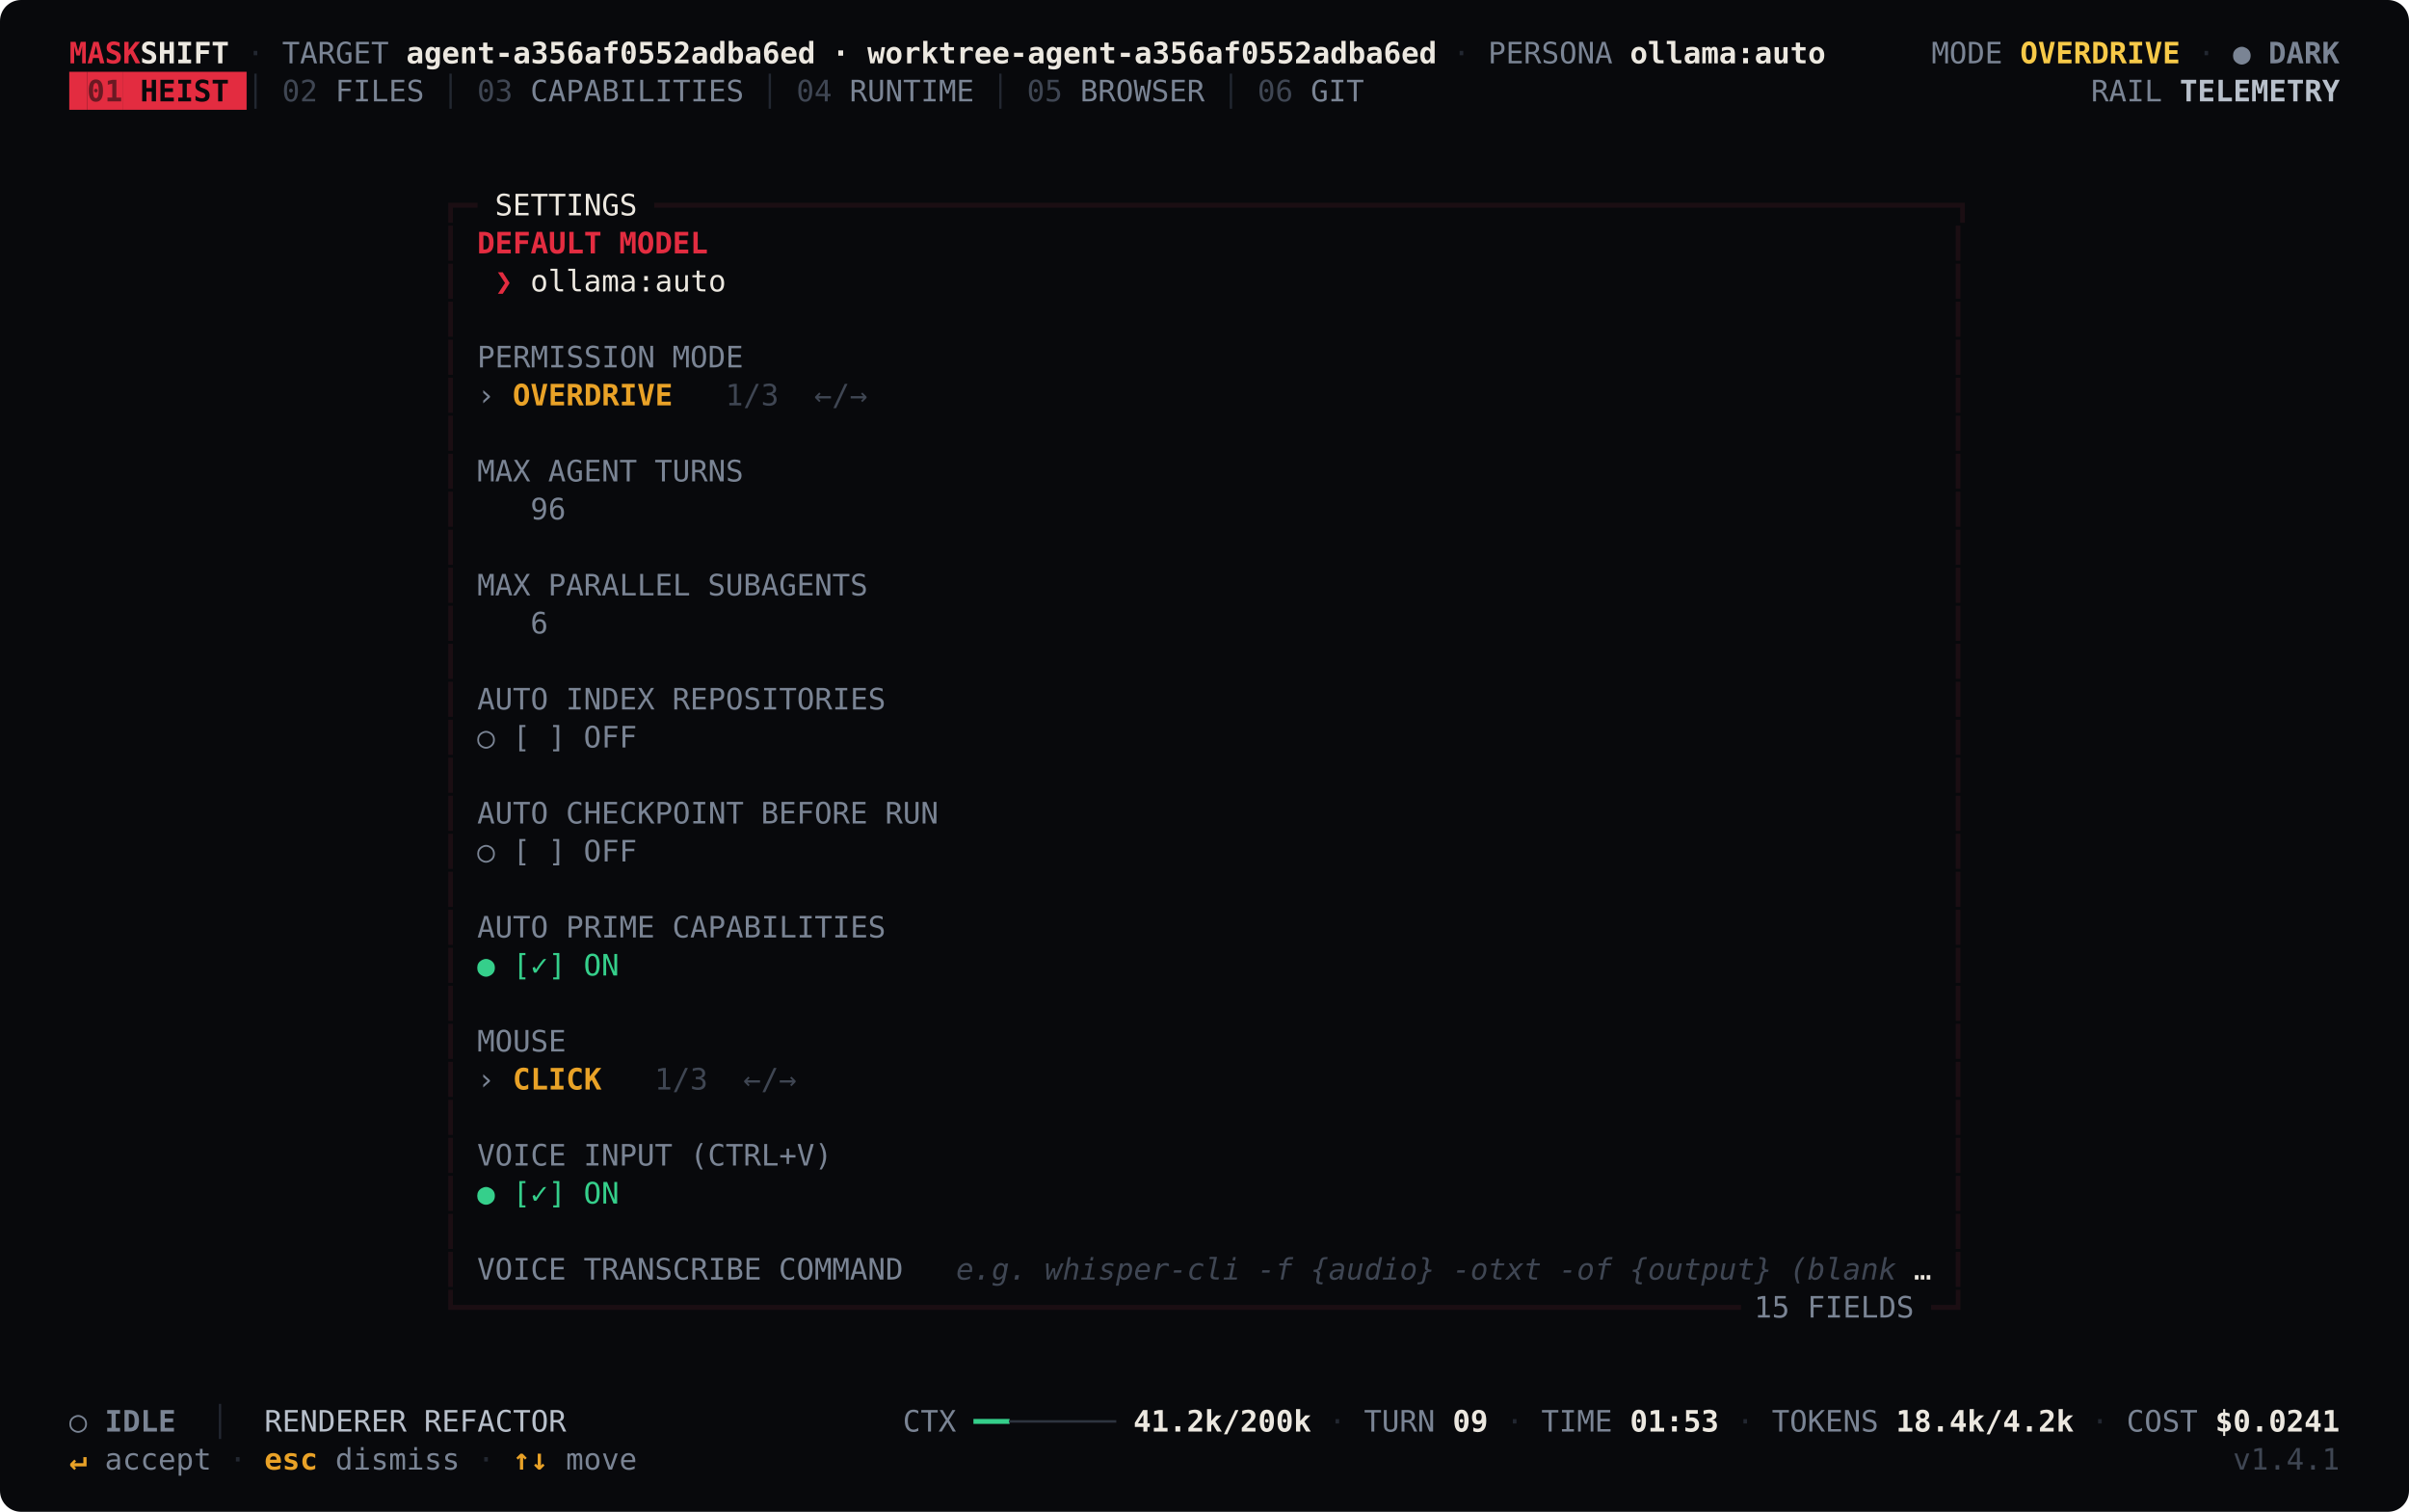
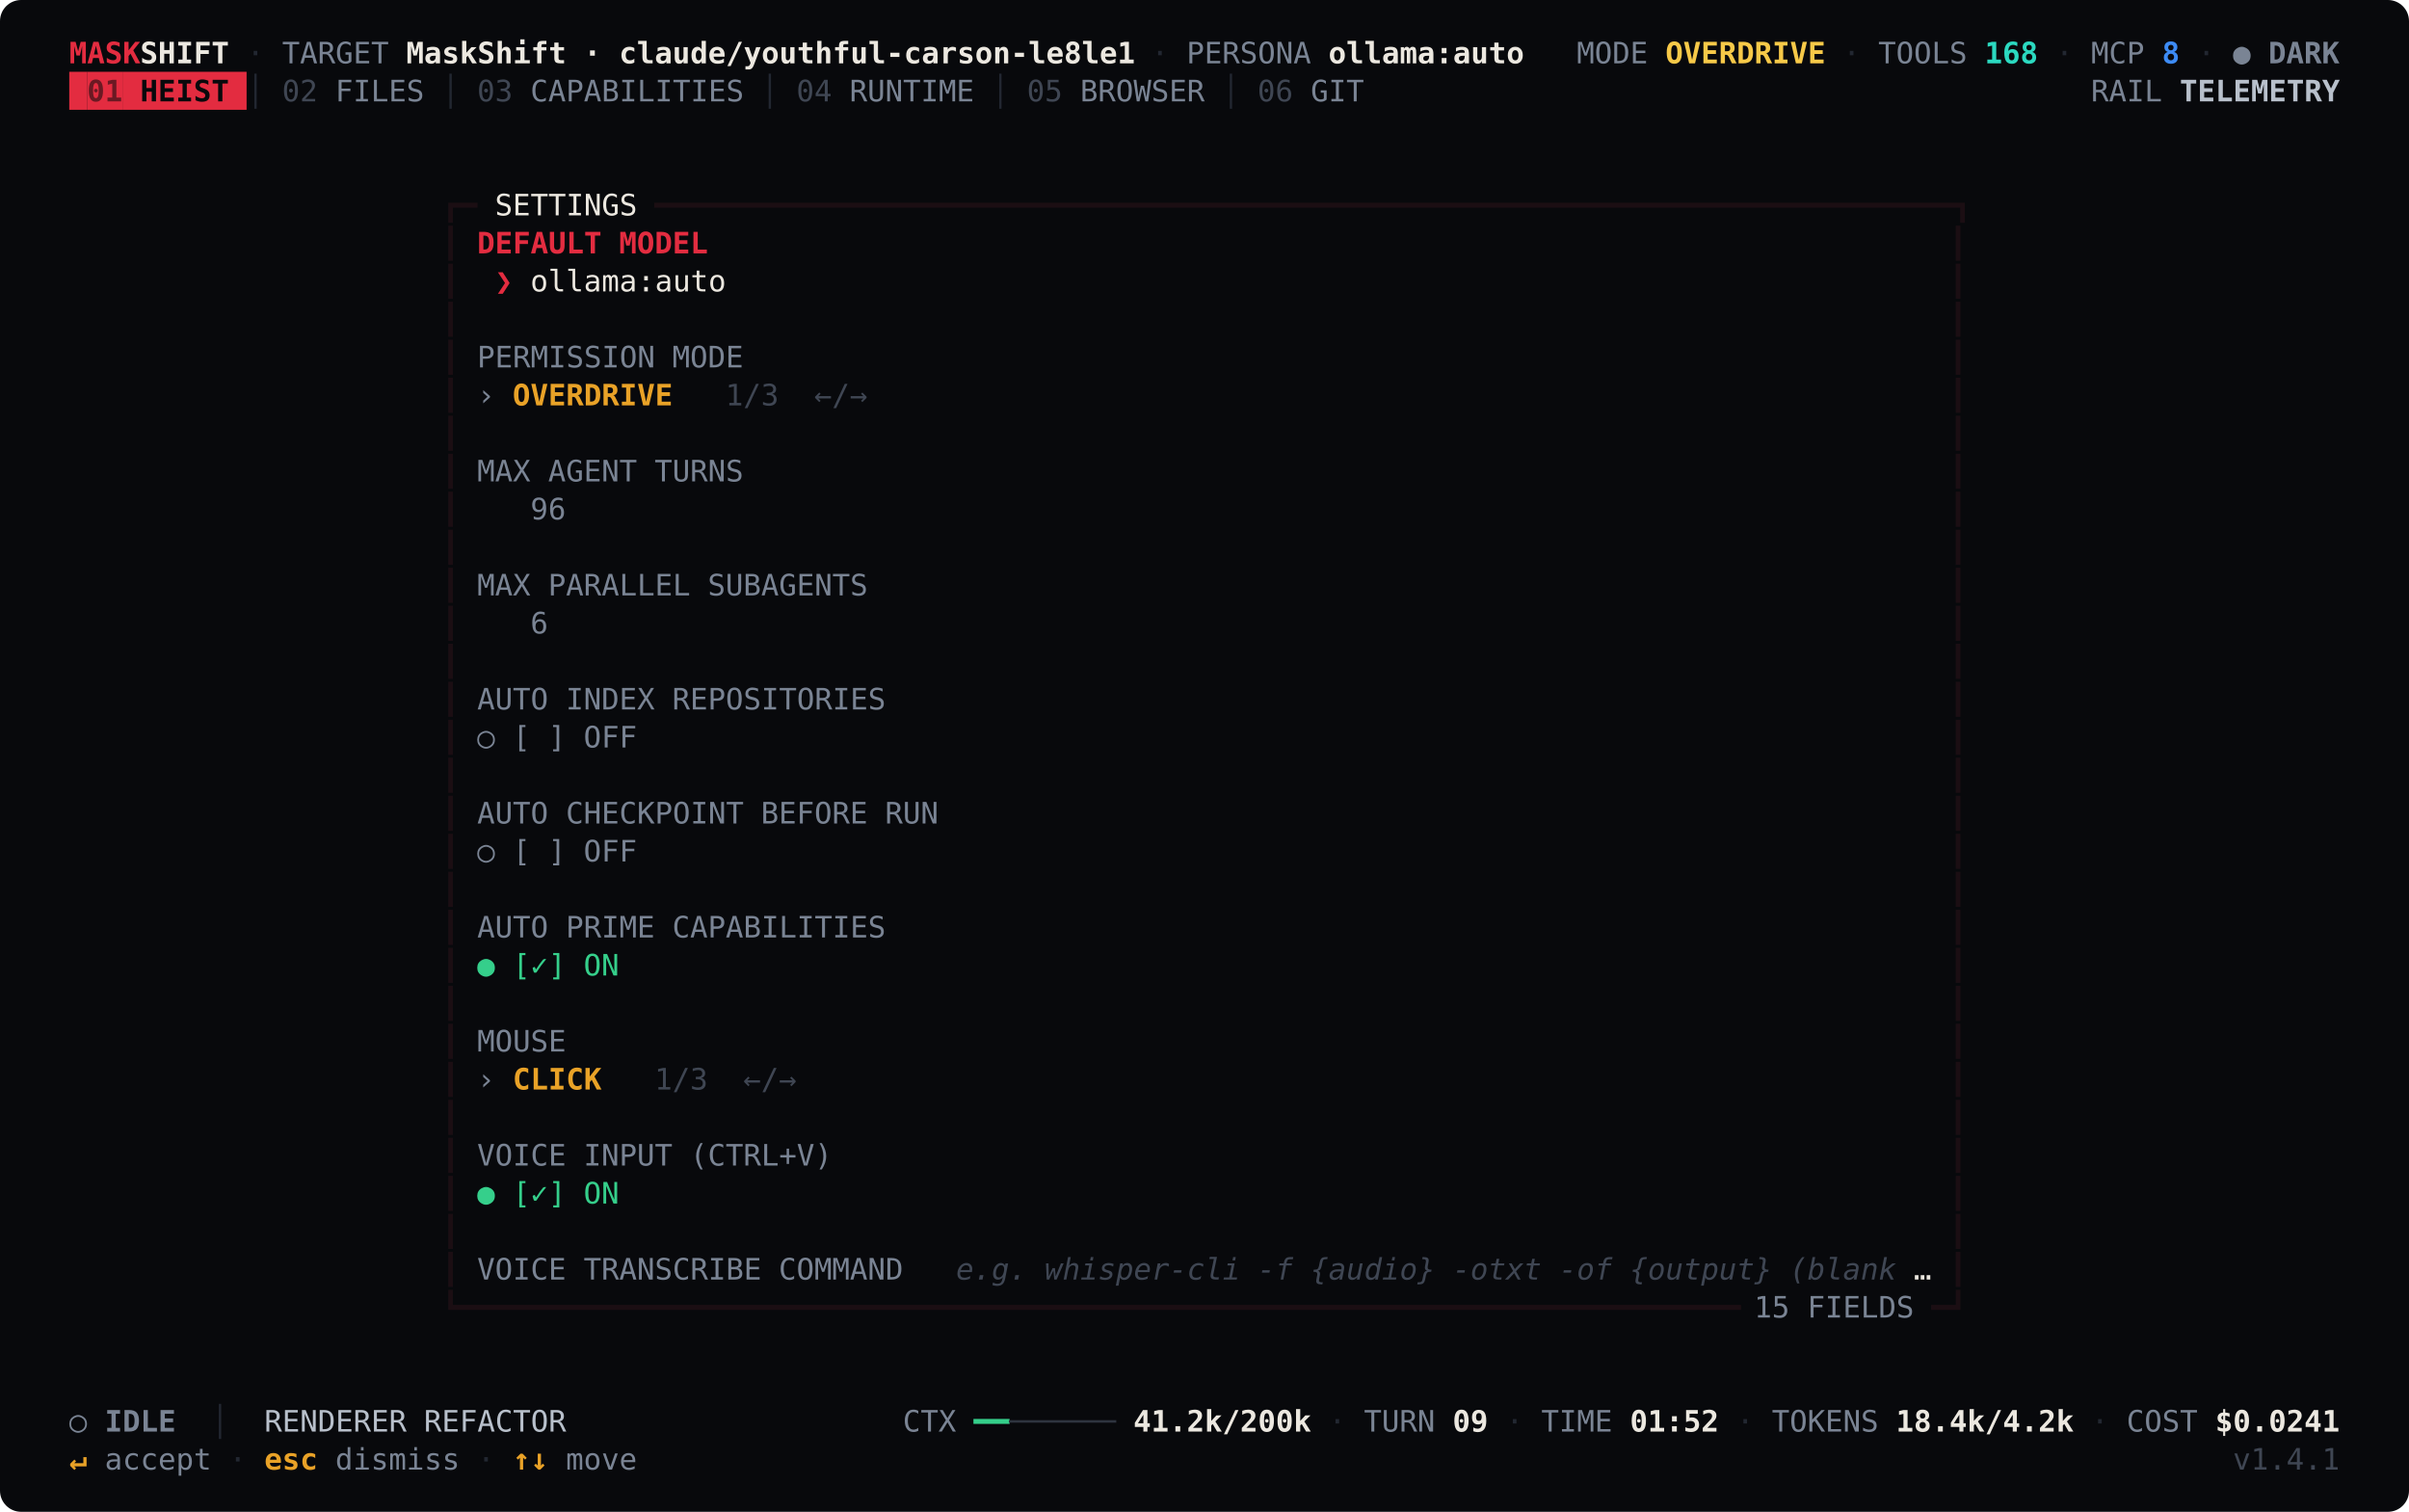
<svg xmlns="http://www.w3.org/2000/svg" width="1141" height="716" viewBox="0 0 1141 716" role="img" aria-label="MaskShift — settings">
  <rect width="100%" height="100%" rx="10" fill="#08090C" />
  <g font-family="SFMono-Regular, Menlo, Consolas, DejaVu Sans Mono, monospace" font-size="14" xml:space="preserve">
    <text x="32.80" y="30.00" fill="#e32c40" textLength="33.60" lengthAdjust="spacingAndGlyphs" font-weight="700">MASK</text>
    <text x="66.40" y="30.00" fill="#ece8e0" textLength="42.00" lengthAdjust="spacingAndGlyphs" font-weight="700">SHIFT</text>
    <text x="116.80" y="30.00" fill="#222731" textLength="8.40" lengthAdjust="spacingAndGlyphs">·</text>
    <text x="133.60" y="30.00" fill="#7a8494" textLength="50.40" lengthAdjust="spacingAndGlyphs">TARGET</text>
-     <text x="192.40" y="30.00" fill="#ece8e0" textLength="193.20" lengthAdjust="spacingAndGlyphs" font-weight="700">agent-a356af0552adba6ed</text>
-     <text x="394.00" y="30.00" fill="#ece8e0" textLength="8.40" lengthAdjust="spacingAndGlyphs" font-weight="700">·</text>
-     <text x="410.80" y="30.00" fill="#ece8e0" textLength="268.80" lengthAdjust="spacingAndGlyphs" font-weight="700">worktree-agent-a356af0552adba6ed</text>
-     <text x="688.00" y="30.00" fill="#222731" textLength="8.40" lengthAdjust="spacingAndGlyphs">·</text>
-     <text x="704.80" y="30.00" fill="#7a8494" textLength="58.80" lengthAdjust="spacingAndGlyphs">PERSONA</text>
-     <text x="772.00" y="30.00" fill="#ece8e0" textLength="92.40" lengthAdjust="spacingAndGlyphs" font-weight="700">ollama:auto</text>
-     <text x="914.80" y="30.00" fill="#7a8494" textLength="33.60" lengthAdjust="spacingAndGlyphs">MODE</text>
-     <text x="956.80" y="30.00" fill="#f7c948" textLength="75.60" lengthAdjust="spacingAndGlyphs" font-weight="700">OVERDRIVE</text>
+     <text x="192.40" y="30.00" fill="#ece8e0" textLength="75.60" lengthAdjust="spacingAndGlyphs" font-weight="700">MaskShift</text>
+     <text x="276.40" y="30.00" fill="#ece8e0" textLength="8.40" lengthAdjust="spacingAndGlyphs" font-weight="700">·</text>
+     <text x="293.20" y="30.00" fill="#ece8e0" textLength="243.60" lengthAdjust="spacingAndGlyphs" font-weight="700">claude/youthful-carson-le8le1</text>
+     <text x="545.20" y="30.00" fill="#222731" textLength="8.40" lengthAdjust="spacingAndGlyphs">·</text>
+     <text x="562.00" y="30.00" fill="#7a8494" textLength="58.80" lengthAdjust="spacingAndGlyphs">PERSONA</text>
+     <text x="629.20" y="30.00" fill="#ece8e0" textLength="92.40" lengthAdjust="spacingAndGlyphs" font-weight="700">ollama:auto</text>
+     <text x="746.80" y="30.00" fill="#7a8494" textLength="33.60" lengthAdjust="spacingAndGlyphs">MODE</text>
+     <text x="788.80" y="30.00" fill="#f7c948" textLength="75.60" lengthAdjust="spacingAndGlyphs" font-weight="700">OVERDRIVE</text>
+     <text x="872.80" y="30.00" fill="#222731" textLength="8.40" lengthAdjust="spacingAndGlyphs">·</text>
+     <text x="889.60" y="30.00" fill="#7a8494" textLength="42.00" lengthAdjust="spacingAndGlyphs">TOOLS</text>
+     <text x="940.00" y="30.00" fill="#2bd9c0" textLength="25.20" lengthAdjust="spacingAndGlyphs" font-weight="700">168</text>
+     <text x="973.60" y="30.00" fill="#222731" textLength="8.40" lengthAdjust="spacingAndGlyphs">·</text>
+     <text x="990.40" y="30.00" fill="#7a8494" textLength="25.20" lengthAdjust="spacingAndGlyphs">MCP</text>
+     <text x="1024.00" y="30.00" fill="#3d8bf5" textLength="8.40" lengthAdjust="spacingAndGlyphs" font-weight="700">8</text>
    <text x="1040.80" y="30.00" fill="#222731" textLength="8.40" lengthAdjust="spacingAndGlyphs">·</text>
    <text x="1057.60" y="30.00" fill="#7a8494" textLength="8.40" lengthAdjust="spacingAndGlyphs">●</text>
    <text x="1074.40" y="30.00" fill="#7a8494" textLength="33.60" lengthAdjust="spacingAndGlyphs" font-weight="700">DARK</text>
    <rect x="32.80" y="34.00" width="8.40" height="18" fill="#e32c40" />
    <rect x="41.20" y="34.00" width="16.80" height="18" fill="#e32c40" />
    <text x="41.20" y="48.00" fill="#6b1923" textLength="16.80" lengthAdjust="spacingAndGlyphs" font-weight="700">01</text>
    <rect x="58.00" y="34.00" width="58.80" height="18" fill="#e32c40" />
    <text x="66.40" y="48.00" fill="#08090c" textLength="42.00" lengthAdjust="spacingAndGlyphs" font-weight="700">HEIST</text>
    <text x="116.80" y="48.00" fill="#222731" textLength="8.40" lengthAdjust="spacingAndGlyphs">│</text>
    <text x="133.60" y="48.00" fill="#3f4653" textLength="16.80" lengthAdjust="spacingAndGlyphs">02</text>
    <text x="158.80" y="48.00" fill="#7a8494" textLength="42.00" lengthAdjust="spacingAndGlyphs">FILES</text>
    <text x="209.20" y="48.00" fill="#222731" textLength="8.40" lengthAdjust="spacingAndGlyphs">│</text>
    <text x="226.00" y="48.00" fill="#3f4653" textLength="16.80" lengthAdjust="spacingAndGlyphs">03</text>
    <text x="251.20" y="48.00" fill="#7a8494" textLength="100.80" lengthAdjust="spacingAndGlyphs">CAPABILITIES</text>
    <text x="360.40" y="48.00" fill="#222731" textLength="8.40" lengthAdjust="spacingAndGlyphs">│</text>
    <text x="377.20" y="48.00" fill="#3f4653" textLength="16.80" lengthAdjust="spacingAndGlyphs">04</text>
    <text x="402.40" y="48.00" fill="#7a8494" textLength="58.80" lengthAdjust="spacingAndGlyphs">RUNTIME</text>
    <text x="469.60" y="48.00" fill="#222731" textLength="8.40" lengthAdjust="spacingAndGlyphs">│</text>
    <text x="486.40" y="48.00" fill="#3f4653" textLength="16.80" lengthAdjust="spacingAndGlyphs">05</text>
    <text x="511.60" y="48.00" fill="#7a8494" textLength="58.80" lengthAdjust="spacingAndGlyphs">BROWSER</text>
    <text x="578.80" y="48.00" fill="#222731" textLength="8.40" lengthAdjust="spacingAndGlyphs">│</text>
    <text x="595.60" y="48.00" fill="#3f4653" textLength="16.80" lengthAdjust="spacingAndGlyphs">06</text>
    <text x="620.80" y="48.00" fill="#7a8494" textLength="25.20" lengthAdjust="spacingAndGlyphs">GIT</text>
    <text x="990.40" y="48.00" fill="#7a8494" textLength="33.60" lengthAdjust="spacingAndGlyphs">RAIL</text>
    <text x="1032.40" y="48.00" fill="#b8c0cb" textLength="75.60" lengthAdjust="spacingAndGlyphs" font-weight="700">TELEMETRY</text>
    <text x="209.20" y="102.00" fill="#1b0e13" textLength="16.80" lengthAdjust="spacingAndGlyphs">┏━</text>
    <text x="234.40" y="102.00" fill="#ece8e0" textLength="67.20" lengthAdjust="spacingAndGlyphs">SETTINGS</text>
    <text x="310.00" y="102.00" fill="#1b0e13" textLength="621.60" lengthAdjust="spacingAndGlyphs">━━━━━━━━━━━━━━━━━━━━━━━━━━━━━━━━━━━━━━━━━━━━━━━━━━━━━━━━━━━━━━━━━━━━━━━━━┓</text>
    <text x="209.20" y="120.00" fill="#1b0e13" textLength="8.40" lengthAdjust="spacingAndGlyphs">┃</text>
    <text x="226.00" y="120.00" fill="#e32c40" textLength="58.80" lengthAdjust="spacingAndGlyphs" font-weight="700">DEFAULT</text>
    <text x="293.20" y="120.00" fill="#e32c40" textLength="42.00" lengthAdjust="spacingAndGlyphs" font-weight="700">MODEL</text>
    <text x="923.20" y="120.00" fill="#1b0e13" textLength="8.40" lengthAdjust="spacingAndGlyphs">┃</text>
    <text x="209.20" y="138.00" fill="#1b0e13" textLength="8.40" lengthAdjust="spacingAndGlyphs">┃</text>
    <text x="234.40" y="138.00" fill="#e32c40" textLength="8.40" lengthAdjust="spacingAndGlyphs">❯</text>
    <text x="251.20" y="138.00" fill="#ece8e0" textLength="92.40" lengthAdjust="spacingAndGlyphs">ollama:auto</text>
    <text x="923.20" y="138.00" fill="#1b0e13" textLength="8.40" lengthAdjust="spacingAndGlyphs">┃</text>
    <text x="209.20" y="156.00" fill="#1b0e13" textLength="8.40" lengthAdjust="spacingAndGlyphs">┃</text>
    <text x="923.20" y="156.00" fill="#1b0e13" textLength="8.40" lengthAdjust="spacingAndGlyphs">┃</text>
    <text x="209.20" y="174.00" fill="#1b0e13" textLength="8.40" lengthAdjust="spacingAndGlyphs">┃</text>
    <text x="226.00" y="174.00" fill="#7a8494" textLength="84.00" lengthAdjust="spacingAndGlyphs">PERMISSION</text>
    <text x="318.40" y="174.00" fill="#7a8494" textLength="33.60" lengthAdjust="spacingAndGlyphs">MODE</text>
    <text x="923.20" y="174.00" fill="#1b0e13" textLength="8.40" lengthAdjust="spacingAndGlyphs">┃</text>
    <text x="209.20" y="192.00" fill="#1b0e13" textLength="8.40" lengthAdjust="spacingAndGlyphs">┃</text>
    <text x="226.00" y="192.00" fill="#7a8494" textLength="8.40" lengthAdjust="spacingAndGlyphs">›</text>
    <text x="242.80" y="192.00" fill="#e9a227" textLength="75.60" lengthAdjust="spacingAndGlyphs" font-weight="700">OVERDRIVE</text>
    <text x="343.60" y="192.00" fill="#3f4653" textLength="25.20" lengthAdjust="spacingAndGlyphs">1/3</text>
    <text x="385.60" y="192.00" fill="#3f4653" textLength="25.20" lengthAdjust="spacingAndGlyphs">←/→</text>
    <text x="923.20" y="192.00" fill="#1b0e13" textLength="8.40" lengthAdjust="spacingAndGlyphs">┃</text>
    <text x="209.20" y="210.00" fill="#1b0e13" textLength="8.40" lengthAdjust="spacingAndGlyphs">┃</text>
    <text x="923.20" y="210.00" fill="#1b0e13" textLength="8.40" lengthAdjust="spacingAndGlyphs">┃</text>
    <text x="209.20" y="228.00" fill="#1b0e13" textLength="8.40" lengthAdjust="spacingAndGlyphs">┃</text>
    <text x="226.00" y="228.00" fill="#7a8494" textLength="25.20" lengthAdjust="spacingAndGlyphs">MAX</text>
    <text x="259.60" y="228.00" fill="#7a8494" textLength="42.00" lengthAdjust="spacingAndGlyphs">AGENT</text>
    <text x="310.00" y="228.00" fill="#7a8494" textLength="42.00" lengthAdjust="spacingAndGlyphs">TURNS</text>
    <text x="923.20" y="228.00" fill="#1b0e13" textLength="8.40" lengthAdjust="spacingAndGlyphs">┃</text>
    <text x="209.20" y="246.00" fill="#1b0e13" textLength="8.40" lengthAdjust="spacingAndGlyphs">┃</text>
    <text x="251.20" y="246.00" fill="#7a8494" textLength="16.80" lengthAdjust="spacingAndGlyphs">96</text>
    <text x="923.20" y="246.00" fill="#1b0e13" textLength="8.40" lengthAdjust="spacingAndGlyphs">┃</text>
    <text x="209.20" y="264.00" fill="#1b0e13" textLength="8.40" lengthAdjust="spacingAndGlyphs">┃</text>
    <text x="923.20" y="264.00" fill="#1b0e13" textLength="8.40" lengthAdjust="spacingAndGlyphs">┃</text>
    <text x="209.20" y="282.00" fill="#1b0e13" textLength="8.40" lengthAdjust="spacingAndGlyphs">┃</text>
    <text x="226.00" y="282.00" fill="#7a8494" textLength="25.20" lengthAdjust="spacingAndGlyphs">MAX</text>
    <text x="259.60" y="282.00" fill="#7a8494" textLength="67.20" lengthAdjust="spacingAndGlyphs">PARALLEL</text>
    <text x="335.20" y="282.00" fill="#7a8494" textLength="75.60" lengthAdjust="spacingAndGlyphs">SUBAGENTS</text>
    <text x="923.20" y="282.00" fill="#1b0e13" textLength="8.40" lengthAdjust="spacingAndGlyphs">┃</text>
    <text x="209.20" y="300.00" fill="#1b0e13" textLength="8.40" lengthAdjust="spacingAndGlyphs">┃</text>
    <text x="251.20" y="300.00" fill="#7a8494" textLength="8.40" lengthAdjust="spacingAndGlyphs">6</text>
    <text x="923.20" y="300.00" fill="#1b0e13" textLength="8.40" lengthAdjust="spacingAndGlyphs">┃</text>
    <text x="209.20" y="318.00" fill="#1b0e13" textLength="8.40" lengthAdjust="spacingAndGlyphs">┃</text>
    <text x="923.20" y="318.00" fill="#1b0e13" textLength="8.40" lengthAdjust="spacingAndGlyphs">┃</text>
    <text x="209.20" y="336.00" fill="#1b0e13" textLength="8.40" lengthAdjust="spacingAndGlyphs">┃</text>
    <text x="226.00" y="336.00" fill="#7a8494" textLength="33.60" lengthAdjust="spacingAndGlyphs">AUTO</text>
    <text x="268.00" y="336.00" fill="#7a8494" textLength="42.00" lengthAdjust="spacingAndGlyphs">INDEX</text>
    <text x="318.40" y="336.00" fill="#7a8494" textLength="100.80" lengthAdjust="spacingAndGlyphs">REPOSITORIES</text>
    <text x="923.20" y="336.00" fill="#1b0e13" textLength="8.40" lengthAdjust="spacingAndGlyphs">┃</text>
    <text x="209.20" y="354.00" fill="#1b0e13" textLength="8.40" lengthAdjust="spacingAndGlyphs">┃</text>
    <text x="226.00" y="354.00" fill="#7a8494" textLength="8.40" lengthAdjust="spacingAndGlyphs">○</text>
    <text x="242.80" y="354.00" fill="#7a8494" textLength="8.40" lengthAdjust="spacingAndGlyphs">[</text>
    <text x="259.60" y="354.00" fill="#7a8494" textLength="8.40" lengthAdjust="spacingAndGlyphs">]</text>
    <text x="276.40" y="354.00" fill="#7a8494" textLength="25.20" lengthAdjust="spacingAndGlyphs">OFF</text>
    <text x="923.20" y="354.00" fill="#1b0e13" textLength="8.40" lengthAdjust="spacingAndGlyphs">┃</text>
    <text x="209.20" y="372.00" fill="#1b0e13" textLength="8.40" lengthAdjust="spacingAndGlyphs">┃</text>
    <text x="923.20" y="372.00" fill="#1b0e13" textLength="8.40" lengthAdjust="spacingAndGlyphs">┃</text>
    <text x="209.20" y="390.00" fill="#1b0e13" textLength="8.40" lengthAdjust="spacingAndGlyphs">┃</text>
    <text x="226.00" y="390.00" fill="#7a8494" textLength="33.60" lengthAdjust="spacingAndGlyphs">AUTO</text>
    <text x="268.00" y="390.00" fill="#7a8494" textLength="84.00" lengthAdjust="spacingAndGlyphs">CHECKPOINT</text>
    <text x="360.40" y="390.00" fill="#7a8494" textLength="50.40" lengthAdjust="spacingAndGlyphs">BEFORE</text>
    <text x="419.20" y="390.00" fill="#7a8494" textLength="25.20" lengthAdjust="spacingAndGlyphs">RUN</text>
    <text x="923.20" y="390.00" fill="#1b0e13" textLength="8.40" lengthAdjust="spacingAndGlyphs">┃</text>
    <text x="209.20" y="408.00" fill="#1b0e13" textLength="8.40" lengthAdjust="spacingAndGlyphs">┃</text>
    <text x="226.00" y="408.00" fill="#7a8494" textLength="8.40" lengthAdjust="spacingAndGlyphs">○</text>
    <text x="242.80" y="408.00" fill="#7a8494" textLength="8.40" lengthAdjust="spacingAndGlyphs">[</text>
    <text x="259.60" y="408.00" fill="#7a8494" textLength="8.40" lengthAdjust="spacingAndGlyphs">]</text>
    <text x="276.40" y="408.00" fill="#7a8494" textLength="25.20" lengthAdjust="spacingAndGlyphs">OFF</text>
    <text x="923.20" y="408.00" fill="#1b0e13" textLength="8.40" lengthAdjust="spacingAndGlyphs">┃</text>
    <text x="209.20" y="426.00" fill="#1b0e13" textLength="8.40" lengthAdjust="spacingAndGlyphs">┃</text>
    <text x="923.20" y="426.00" fill="#1b0e13" textLength="8.40" lengthAdjust="spacingAndGlyphs">┃</text>
    <text x="209.20" y="444.00" fill="#1b0e13" textLength="8.40" lengthAdjust="spacingAndGlyphs">┃</text>
    <text x="226.00" y="444.00" fill="#7a8494" textLength="33.60" lengthAdjust="spacingAndGlyphs">AUTO</text>
    <text x="268.00" y="444.00" fill="#7a8494" textLength="42.00" lengthAdjust="spacingAndGlyphs">PRIME</text>
    <text x="318.40" y="444.00" fill="#7a8494" textLength="100.80" lengthAdjust="spacingAndGlyphs">CAPABILITIES</text>
    <text x="923.20" y="444.00" fill="#1b0e13" textLength="8.40" lengthAdjust="spacingAndGlyphs">┃</text>
    <text x="209.20" y="462.00" fill="#1b0e13" textLength="8.40" lengthAdjust="spacingAndGlyphs">┃</text>
    <text x="226.00" y="462.00" fill="#35cf8b" textLength="8.40" lengthAdjust="spacingAndGlyphs">●</text>
    <text x="242.80" y="462.00" fill="#35cf8b" textLength="25.20" lengthAdjust="spacingAndGlyphs">[✓]</text>
    <text x="276.40" y="462.00" fill="#35cf8b" textLength="16.80" lengthAdjust="spacingAndGlyphs">ON</text>
    <text x="923.20" y="462.00" fill="#1b0e13" textLength="8.40" lengthAdjust="spacingAndGlyphs">┃</text>
    <text x="209.20" y="480.00" fill="#1b0e13" textLength="8.40" lengthAdjust="spacingAndGlyphs">┃</text>
    <text x="923.20" y="480.00" fill="#1b0e13" textLength="8.40" lengthAdjust="spacingAndGlyphs">┃</text>
    <text x="209.20" y="498.00" fill="#1b0e13" textLength="8.40" lengthAdjust="spacingAndGlyphs">┃</text>
    <text x="226.00" y="498.00" fill="#7a8494" textLength="42.00" lengthAdjust="spacingAndGlyphs">MOUSE</text>
    <text x="923.20" y="498.00" fill="#1b0e13" textLength="8.40" lengthAdjust="spacingAndGlyphs">┃</text>
    <text x="209.20" y="516.00" fill="#1b0e13" textLength="8.40" lengthAdjust="spacingAndGlyphs">┃</text>
    <text x="226.00" y="516.00" fill="#7a8494" textLength="8.40" lengthAdjust="spacingAndGlyphs">›</text>
    <text x="242.80" y="516.00" fill="#e9a227" textLength="42.00" lengthAdjust="spacingAndGlyphs" font-weight="700">CLICK</text>
    <text x="310.00" y="516.00" fill="#3f4653" textLength="25.20" lengthAdjust="spacingAndGlyphs">1/3</text>
    <text x="352.00" y="516.00" fill="#3f4653" textLength="25.20" lengthAdjust="spacingAndGlyphs">←/→</text>
    <text x="923.20" y="516.00" fill="#1b0e13" textLength="8.40" lengthAdjust="spacingAndGlyphs">┃</text>
    <text x="209.20" y="534.00" fill="#1b0e13" textLength="8.40" lengthAdjust="spacingAndGlyphs">┃</text>
    <text x="923.20" y="534.00" fill="#1b0e13" textLength="8.40" lengthAdjust="spacingAndGlyphs">┃</text>
    <text x="209.20" y="552.00" fill="#1b0e13" textLength="8.40" lengthAdjust="spacingAndGlyphs">┃</text>
    <text x="226.00" y="552.00" fill="#7a8494" textLength="42.00" lengthAdjust="spacingAndGlyphs">VOICE</text>
    <text x="276.40" y="552.00" fill="#7a8494" textLength="42.00" lengthAdjust="spacingAndGlyphs">INPUT</text>
    <text x="326.80" y="552.00" fill="#7a8494" textLength="67.20" lengthAdjust="spacingAndGlyphs">(CTRL+V)</text>
    <text x="923.20" y="552.00" fill="#1b0e13" textLength="8.40" lengthAdjust="spacingAndGlyphs">┃</text>
    <text x="209.20" y="570.00" fill="#1b0e13" textLength="8.40" lengthAdjust="spacingAndGlyphs">┃</text>
    <text x="226.00" y="570.00" fill="#35cf8b" textLength="8.40" lengthAdjust="spacingAndGlyphs">●</text>
    <text x="242.80" y="570.00" fill="#35cf8b" textLength="25.20" lengthAdjust="spacingAndGlyphs">[✓]</text>
    <text x="276.40" y="570.00" fill="#35cf8b" textLength="16.80" lengthAdjust="spacingAndGlyphs">ON</text>
    <text x="923.20" y="570.00" fill="#1b0e13" textLength="8.40" lengthAdjust="spacingAndGlyphs">┃</text>
    <text x="209.20" y="588.00" fill="#1b0e13" textLength="8.40" lengthAdjust="spacingAndGlyphs">┃</text>
    <text x="923.20" y="588.00" fill="#1b0e13" textLength="8.40" lengthAdjust="spacingAndGlyphs">┃</text>
    <text x="209.20" y="606.00" fill="#1b0e13" textLength="8.40" lengthAdjust="spacingAndGlyphs">┃</text>
    <text x="226.00" y="606.00" fill="#7a8494" textLength="42.00" lengthAdjust="spacingAndGlyphs">VOICE</text>
    <text x="276.40" y="606.00" fill="#7a8494" textLength="84.00" lengthAdjust="spacingAndGlyphs">TRANSCRIBE</text>
    <text x="368.80" y="606.00" fill="#7a8494" textLength="58.80" lengthAdjust="spacingAndGlyphs">COMMAND</text>
    <text x="452.80" y="606.00" fill="#3f4653" textLength="33.60" lengthAdjust="spacingAndGlyphs" font-style="italic">e.g.</text>
    <text x="494.80" y="606.00" fill="#3f4653" textLength="92.40" lengthAdjust="spacingAndGlyphs" font-style="italic">whisper-cli</text>
    <text x="595.60" y="606.00" fill="#3f4653" textLength="16.80" lengthAdjust="spacingAndGlyphs" font-style="italic">-f</text>
    <text x="620.80" y="606.00" fill="#3f4653" textLength="58.80" lengthAdjust="spacingAndGlyphs" font-style="italic">{audio}</text>
    <text x="688.00" y="606.00" fill="#3f4653" textLength="42.00" lengthAdjust="spacingAndGlyphs" font-style="italic">-otxt</text>
    <text x="738.40" y="606.00" fill="#3f4653" textLength="25.20" lengthAdjust="spacingAndGlyphs" font-style="italic">-of</text>
    <text x="772.00" y="606.00" fill="#3f4653" textLength="67.20" lengthAdjust="spacingAndGlyphs" font-style="italic">{output}</text>
    <text x="847.60" y="606.00" fill="#3f4653" textLength="50.40" lengthAdjust="spacingAndGlyphs" font-style="italic">(blank</text>
    <text x="906.40" y="606.00" fill="#ECE8E0" textLength="8.40" lengthAdjust="spacingAndGlyphs">…</text>
    <text x="923.20" y="606.00" fill="#1b0e13" textLength="8.40" lengthAdjust="spacingAndGlyphs">┃</text>
    <text x="209.20" y="624.00" fill="#1b0e13" textLength="613.20" lengthAdjust="spacingAndGlyphs">┗━━━━━━━━━━━━━━━━━━━━━━━━━━━━━━━━━━━━━━━━━━━━━━━━━━━━━━━━━━━━━━━━━━━━━━━━</text>
    <text x="830.80" y="624.00" fill="#7a8494" textLength="16.80" lengthAdjust="spacingAndGlyphs">15</text>
    <text x="856.00" y="624.00" fill="#7a8494" textLength="50.40" lengthAdjust="spacingAndGlyphs">FIELDS</text>
    <text x="914.80" y="624.00" fill="#1b0e13" textLength="16.80" lengthAdjust="spacingAndGlyphs">━┛</text>
    <text x="32.80" y="678.00" fill="#7a8494" textLength="8.40" lengthAdjust="spacingAndGlyphs">○</text>
    <text x="49.60" y="678.00" fill="#7a8494" textLength="33.60" lengthAdjust="spacingAndGlyphs" font-weight="700">IDLE</text>
    <text x="100.00" y="678.00" fill="#222731" textLength="8.40" lengthAdjust="spacingAndGlyphs">│</text>
    <text x="125.20" y="678.00" fill="#b8c0cb" textLength="67.20" lengthAdjust="spacingAndGlyphs">RENDERER</text>
    <text x="200.80" y="678.00" fill="#b8c0cb" textLength="67.20" lengthAdjust="spacingAndGlyphs">REFACTOR</text>
    <text x="427.60" y="678.00" fill="#7a8494" textLength="25.20" lengthAdjust="spacingAndGlyphs">CTX</text>
    <text x="461.20" y="678.00" fill="#35cf8b" textLength="16.80" lengthAdjust="spacingAndGlyphs">━━</text>
    <text x="478.00" y="678.00" fill="#2e343f" textLength="50.40" lengthAdjust="spacingAndGlyphs">──────</text>
    <text x="536.80" y="678.00" fill="#ece8e0" textLength="84.00" lengthAdjust="spacingAndGlyphs" font-weight="700">41.2k/200k</text>
    <text x="629.20" y="678.00" fill="#222731" textLength="8.40" lengthAdjust="spacingAndGlyphs">·</text>
    <text x="646.00" y="678.00" fill="#7a8494" textLength="33.60" lengthAdjust="spacingAndGlyphs">TURN</text>
    <text x="688.00" y="678.00" fill="#ece8e0" textLength="16.80" lengthAdjust="spacingAndGlyphs" font-weight="700">09</text>
    <text x="713.20" y="678.00" fill="#222731" textLength="8.40" lengthAdjust="spacingAndGlyphs">·</text>
    <text x="730.00" y="678.00" fill="#7a8494" textLength="33.60" lengthAdjust="spacingAndGlyphs">TIME</text>
-     <text x="772.00" y="678.00" fill="#ece8e0" textLength="42.00" lengthAdjust="spacingAndGlyphs" font-weight="700">01:53</text>
+     <text x="772.00" y="678.00" fill="#ece8e0" textLength="42.00" lengthAdjust="spacingAndGlyphs" font-weight="700">01:52</text>
    <text x="822.40" y="678.00" fill="#222731" textLength="8.40" lengthAdjust="spacingAndGlyphs">·</text>
    <text x="839.20" y="678.00" fill="#7a8494" textLength="50.40" lengthAdjust="spacingAndGlyphs">TOKENS</text>
    <text x="898.00" y="678.00" fill="#ece8e0" textLength="84.00" lengthAdjust="spacingAndGlyphs" font-weight="700">18.4k/4.2k</text>
    <text x="990.40" y="678.00" fill="#222731" textLength="8.40" lengthAdjust="spacingAndGlyphs">·</text>
    <text x="1007.20" y="678.00" fill="#7a8494" textLength="33.60" lengthAdjust="spacingAndGlyphs">COST</text>
    <text x="1049.20" y="678.00" fill="#ece8e0" textLength="58.80" lengthAdjust="spacingAndGlyphs" font-weight="700">$0.0241</text>
    <text x="32.80" y="696.00" fill="#e9a227" textLength="8.40" lengthAdjust="spacingAndGlyphs" font-weight="700">↵</text>
    <text x="49.60" y="696.00" fill="#7a8494" textLength="50.40" lengthAdjust="spacingAndGlyphs">accept</text>
    <text x="108.40" y="696.00" fill="#222731" textLength="8.40" lengthAdjust="spacingAndGlyphs">·</text>
    <text x="125.20" y="696.00" fill="#e9a227" textLength="25.20" lengthAdjust="spacingAndGlyphs" font-weight="700">esc</text>
    <text x="158.80" y="696.00" fill="#7a8494" textLength="58.80" lengthAdjust="spacingAndGlyphs">dismiss</text>
    <text x="226.00" y="696.00" fill="#222731" textLength="8.40" lengthAdjust="spacingAndGlyphs">·</text>
    <text x="242.80" y="696.00" fill="#e9a227" textLength="16.80" lengthAdjust="spacingAndGlyphs" font-weight="700">↑↓</text>
    <text x="268.00" y="696.00" fill="#7a8494" textLength="33.60" lengthAdjust="spacingAndGlyphs">move</text>
    <text x="1057.60" y="696.00" fill="#3f4653" textLength="50.40" lengthAdjust="spacingAndGlyphs">v1.4.1</text>
  </g>
</svg>
